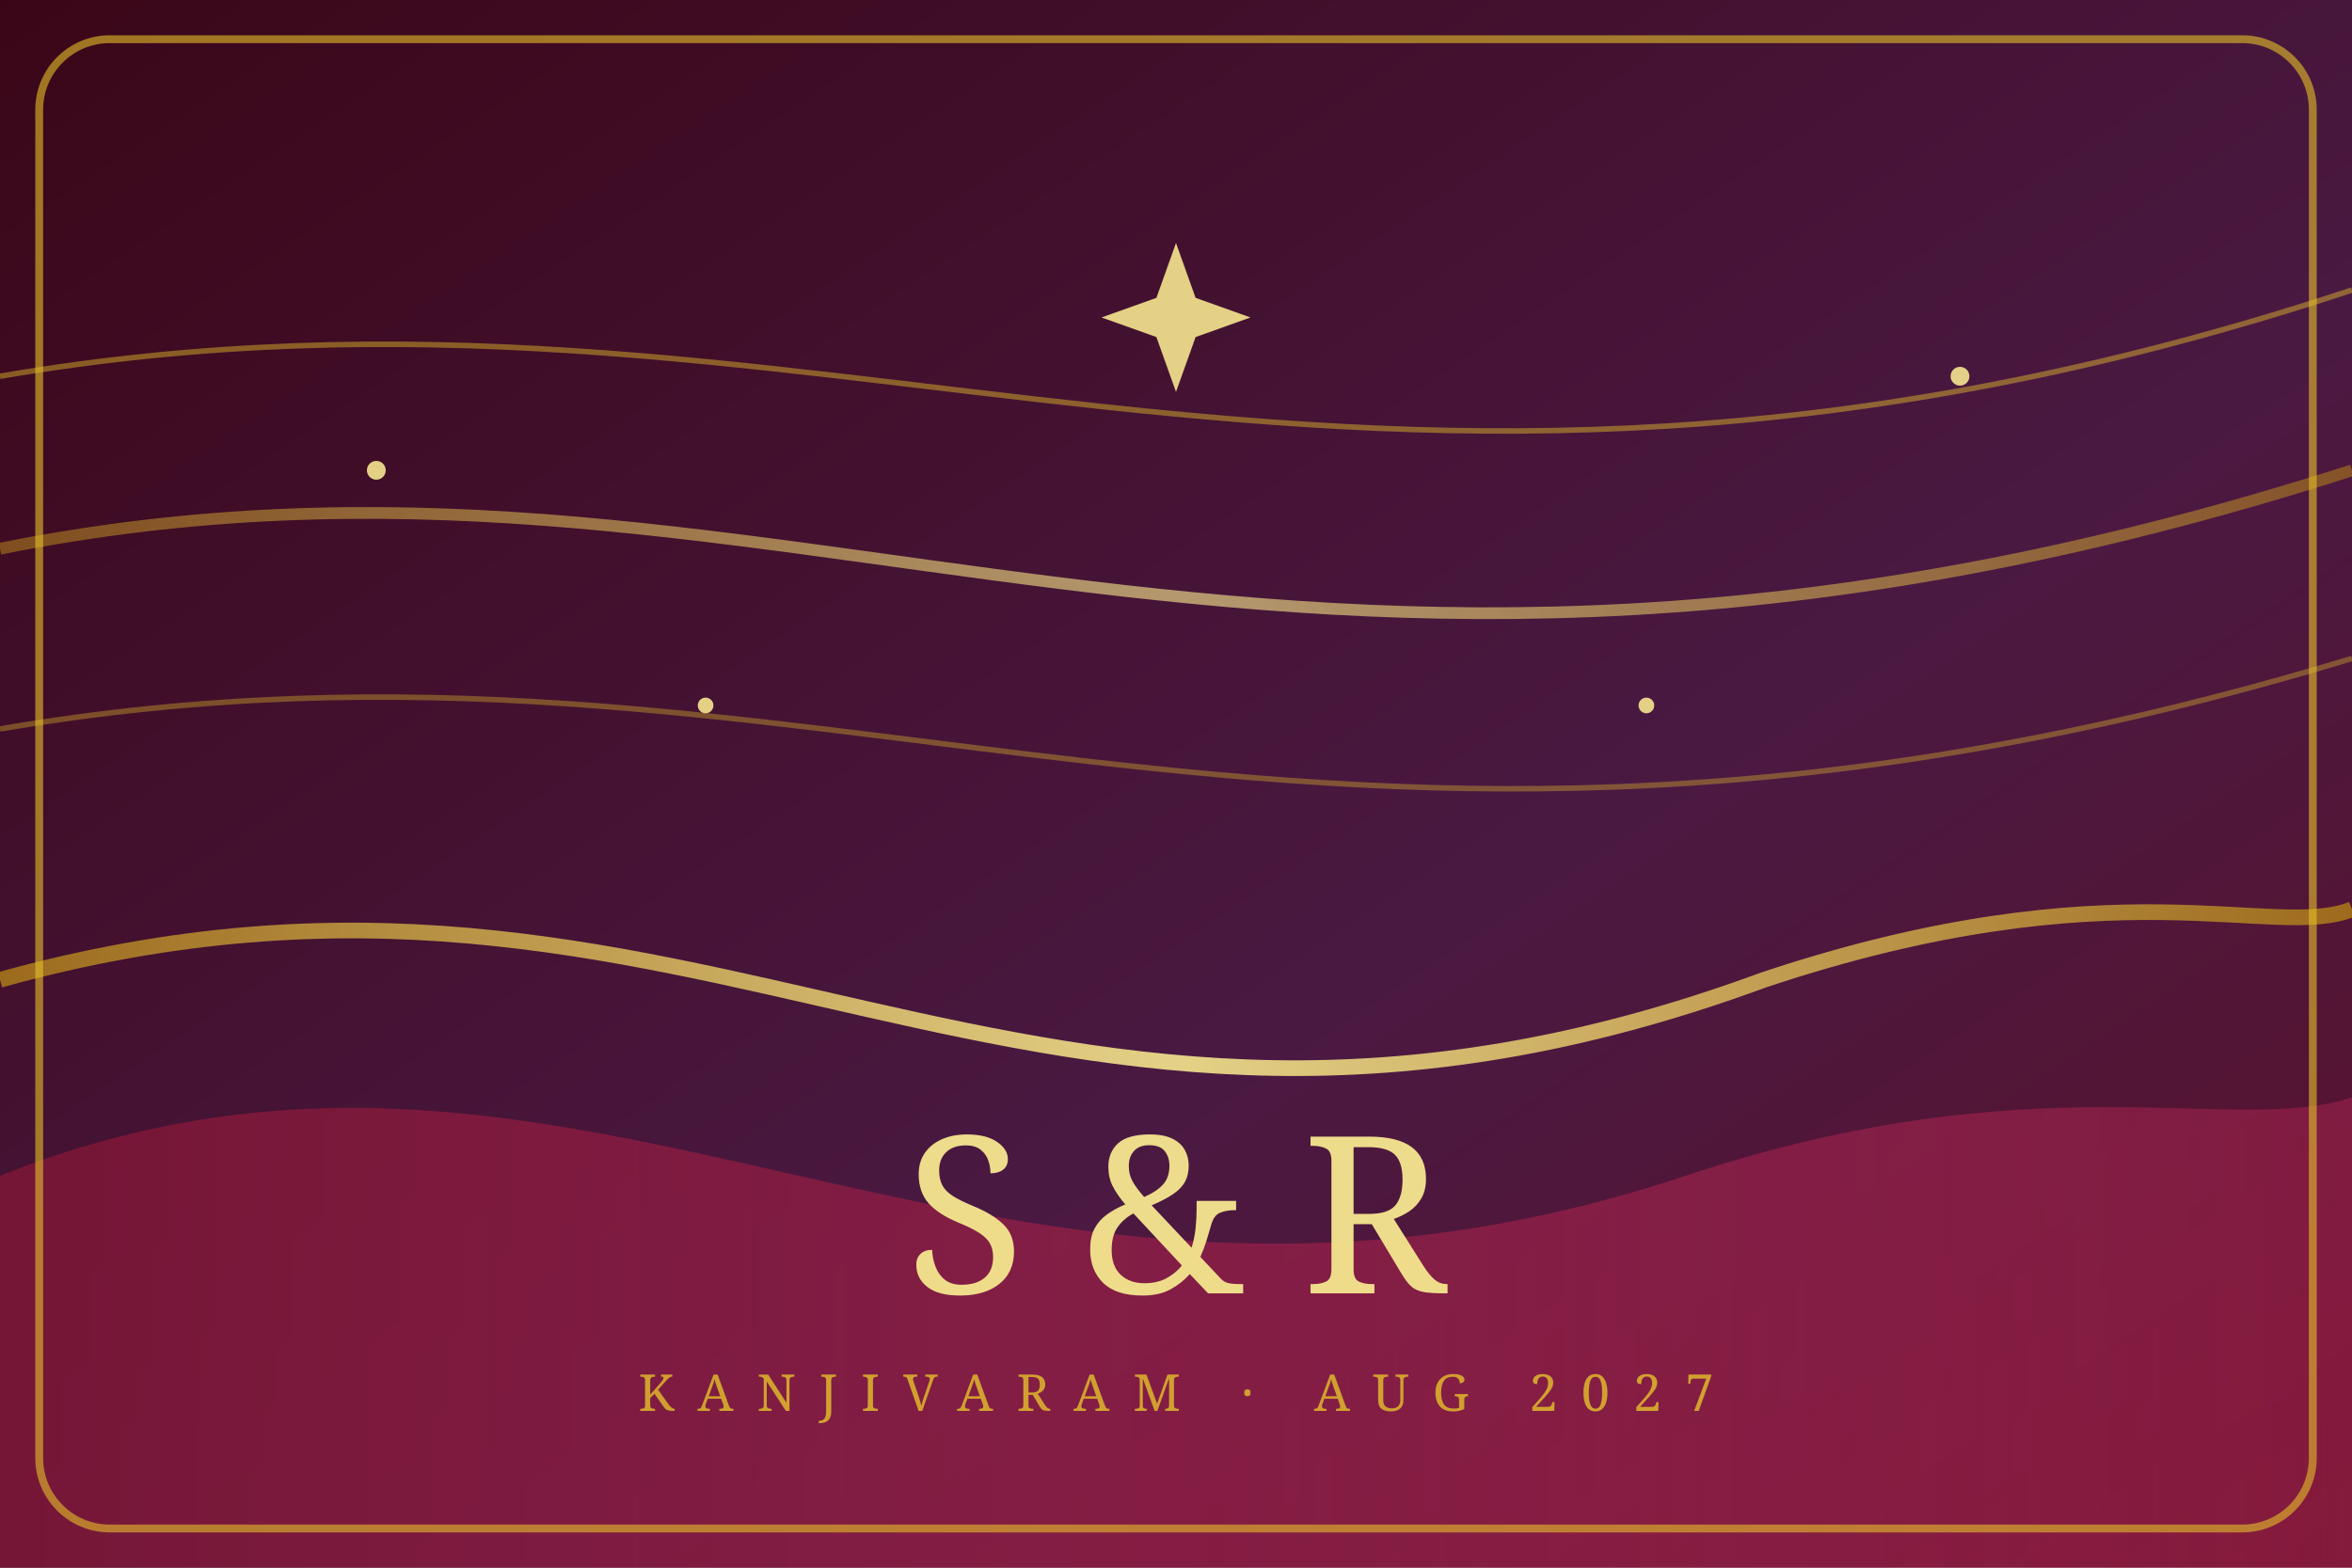
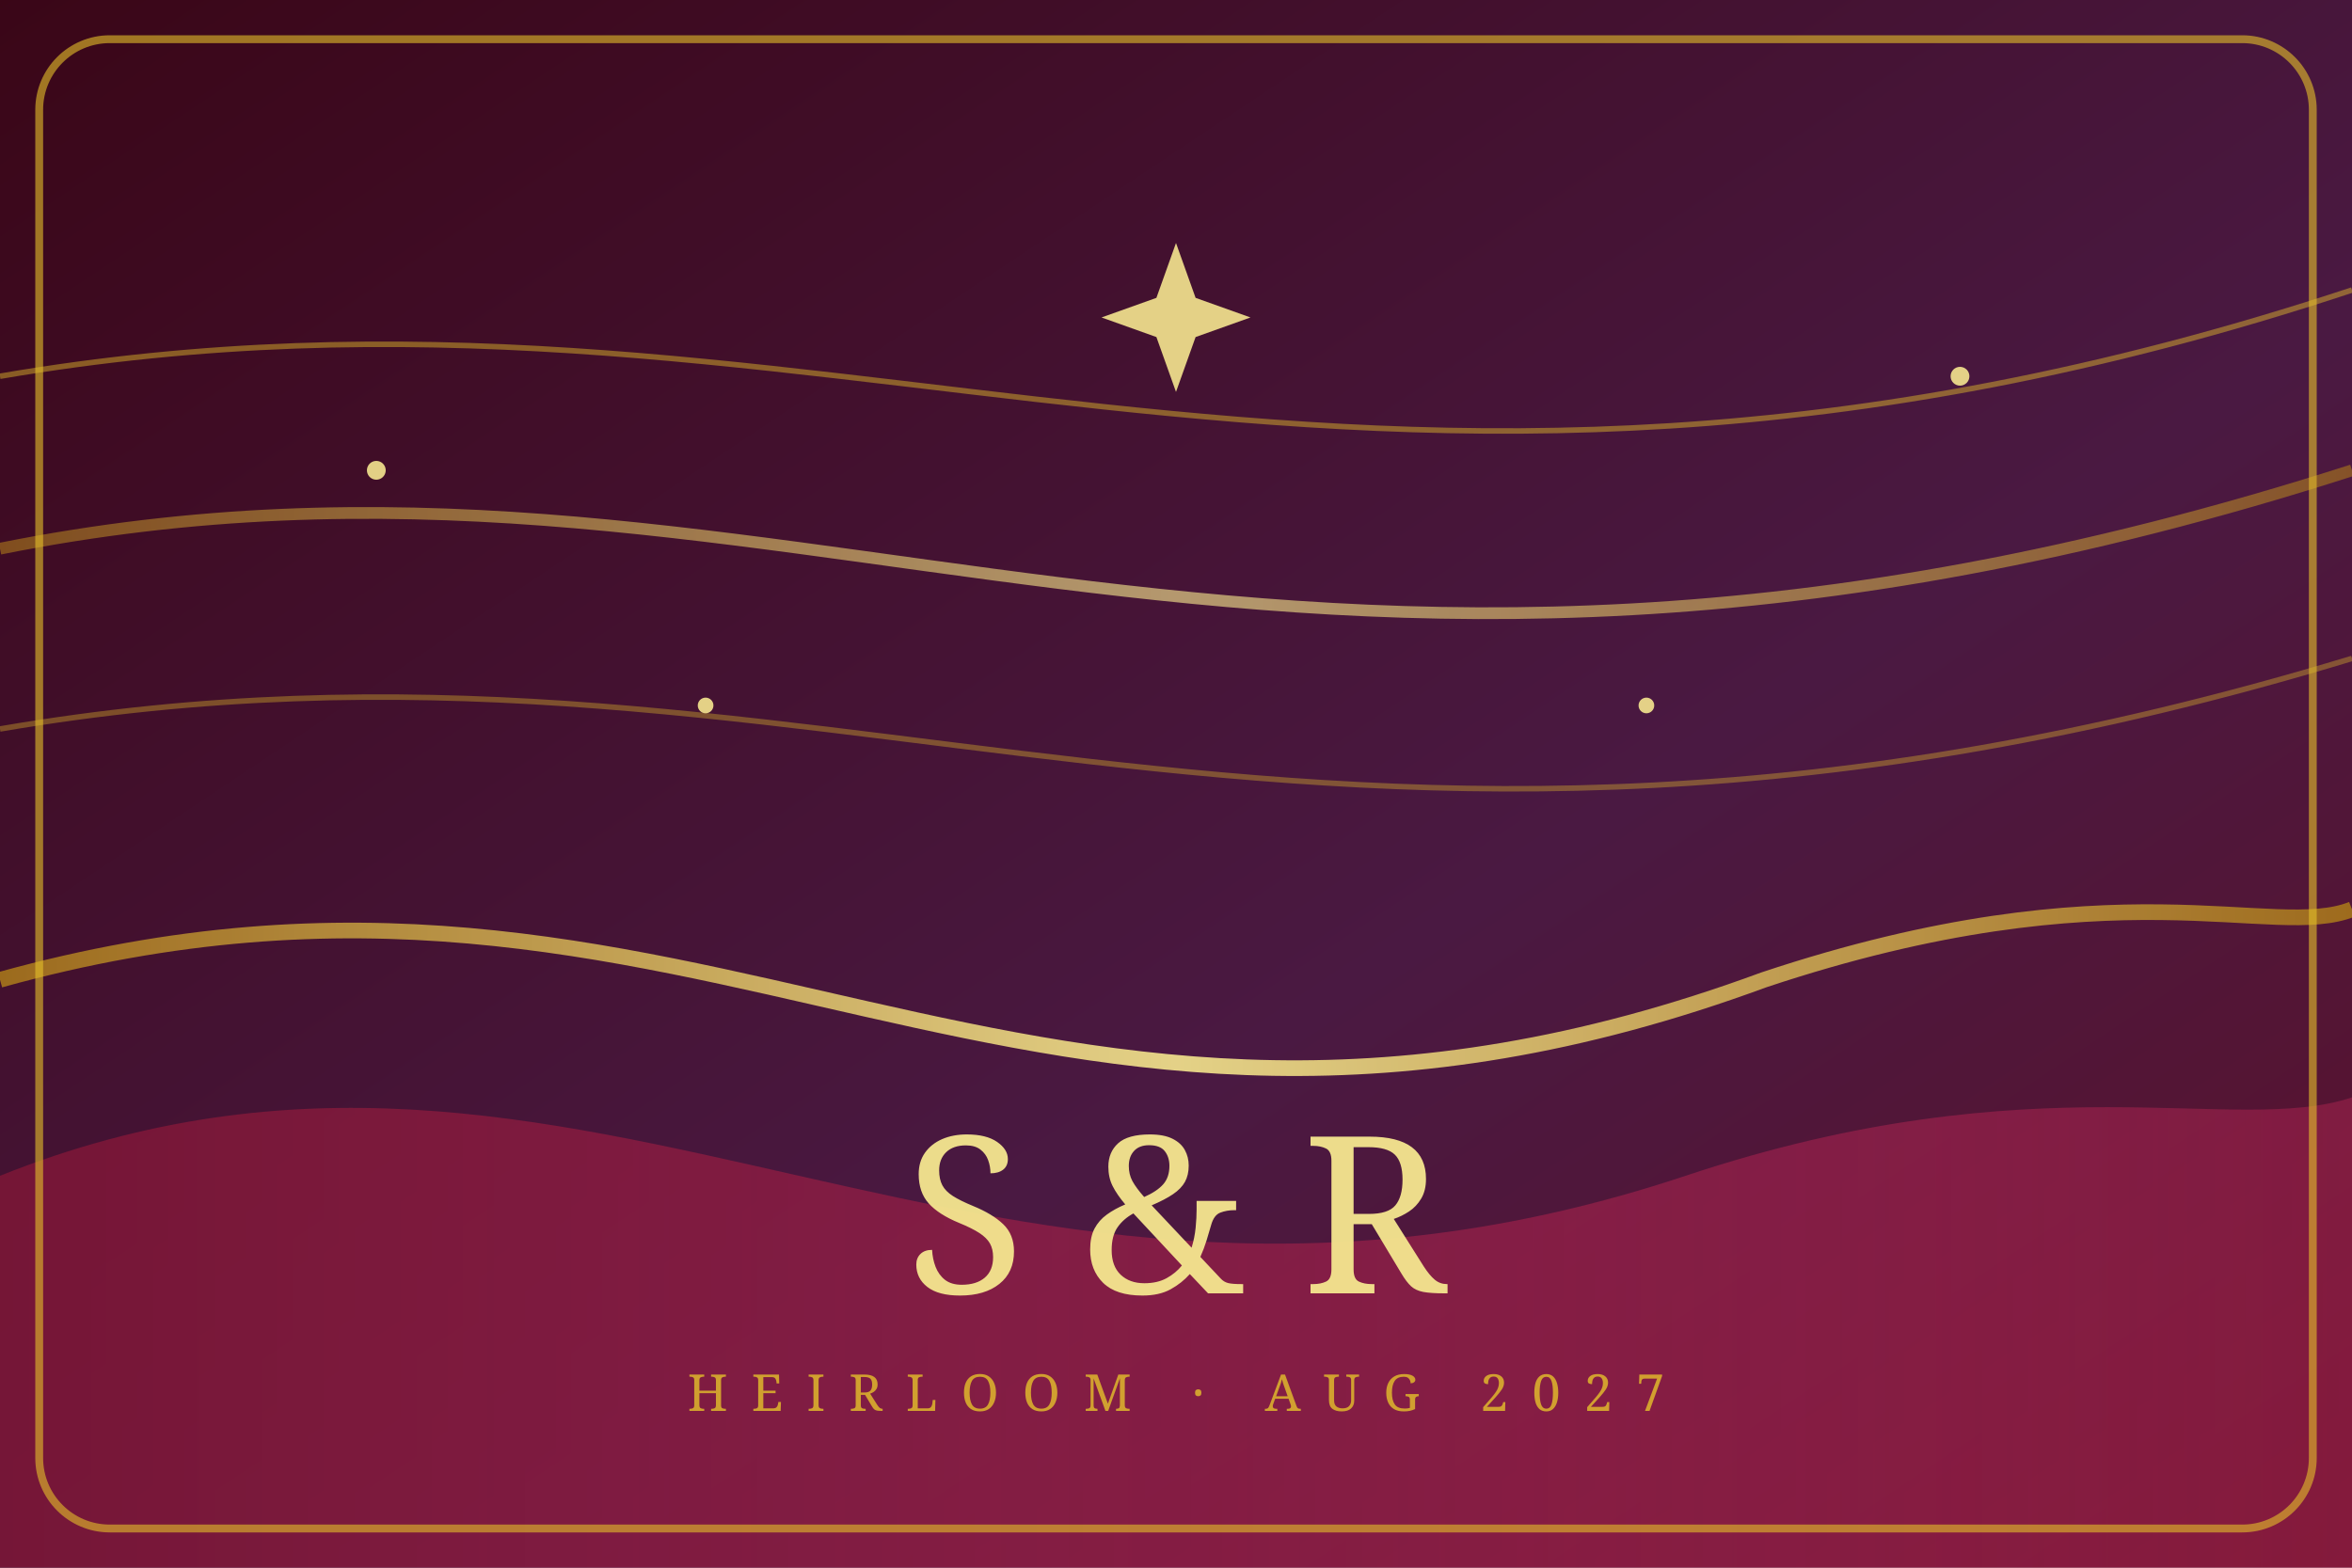
<svg xmlns="http://www.w3.org/2000/svg" viewBox="0 0 600 400" role="img" aria-label="Silk and Gold template thumbnail">
  <defs>
    <linearGradient id="bg" x1="0" y1="0" x2="1" y2="1">
      <stop offset="0" stop-color="#3a0617" />
      <stop offset="0.6" stop-color="#4a1942" />
      <stop offset="1" stop-color="#5c1129" />
    </linearGradient>
    <linearGradient id="silk1" x1="0" y1="0" x2="1" y2="0">
      <stop offset="0" stop-color="#7a1636" />
      <stop offset="1" stop-color="#cb2a5b" stop-opacity="0.4" />
    </linearGradient>
    <linearGradient id="zari" x1="0" y1="0" x2="1" y2="0">
      <stop offset="0" stop-color="#a5731a" />
      <stop offset="0.5" stop-color="#f5e68f" />
      <stop offset="1" stop-color="#a5731a" />
    </linearGradient>
  </defs>
  <rect width="600" height="400" fill="url(#bg)" />
  <g opacity="0.9">
    <path d="M0 300 C 150 240 250 360 430 300 C 520 270 570 290 600 280 V400 H0 Z" fill="url(#silk1)" />
    <path d="M0 250 C 180 200 260 320 450 250 C 540 220 580 240 600 232" fill="none" stroke="url(#zari)" stroke-width="4" />
    <path d="M0 140 C 200 100 320 210 600 120" fill="none" stroke="url(#zari)" stroke-width="3" opacity="0.7" />
    <path d="M0 96 C 210 60 340 160 600 74" fill="none" stroke="#e5c02a" stroke-width="1.4" opacity="0.5" />
    <path d="M0 186 C 210 150 330 250 600 168" fill="none" stroke="#e5c02a" stroke-width="1.4" opacity="0.4" />
  </g>
  <g fill="#f5e68f" opacity="0.9">
    <path d="M300 62l5 14 14 5-14 5-5 14-5-14-14-5 14-5z" />
    <circle cx="96" cy="120" r="2.4" />
    <circle cx="500" cy="96" r="2.4" />
    <circle cx="180" cy="180" r="2" />
    <circle cx="420" cy="180" r="2" />
  </g>
  <text x="300" y="330" text-anchor="middle" font-family="Georgia, serif" font-size="56" fill="#f5e68f" opacity="0.95">S &amp; R</text>
-   <text x="300" y="360" text-anchor="middle" font-family="Georgia, serif" font-size="13" letter-spacing="6" fill="#e5c02a" opacity="0.8">KANJIVARAM · AUG 2027</text>
+   <text x="300" y="360" text-anchor="middle" font-family="Georgia, serif" font-size="13" letter-spacing="6" fill="#e5c02a" opacity="0.8">HEIRLOOM · AUG 2027</text>
  <rect x="10" y="10" width="580" height="380" rx="18" fill="none" stroke="#e5c02a" stroke-width="2" opacity="0.6" />
</svg>
